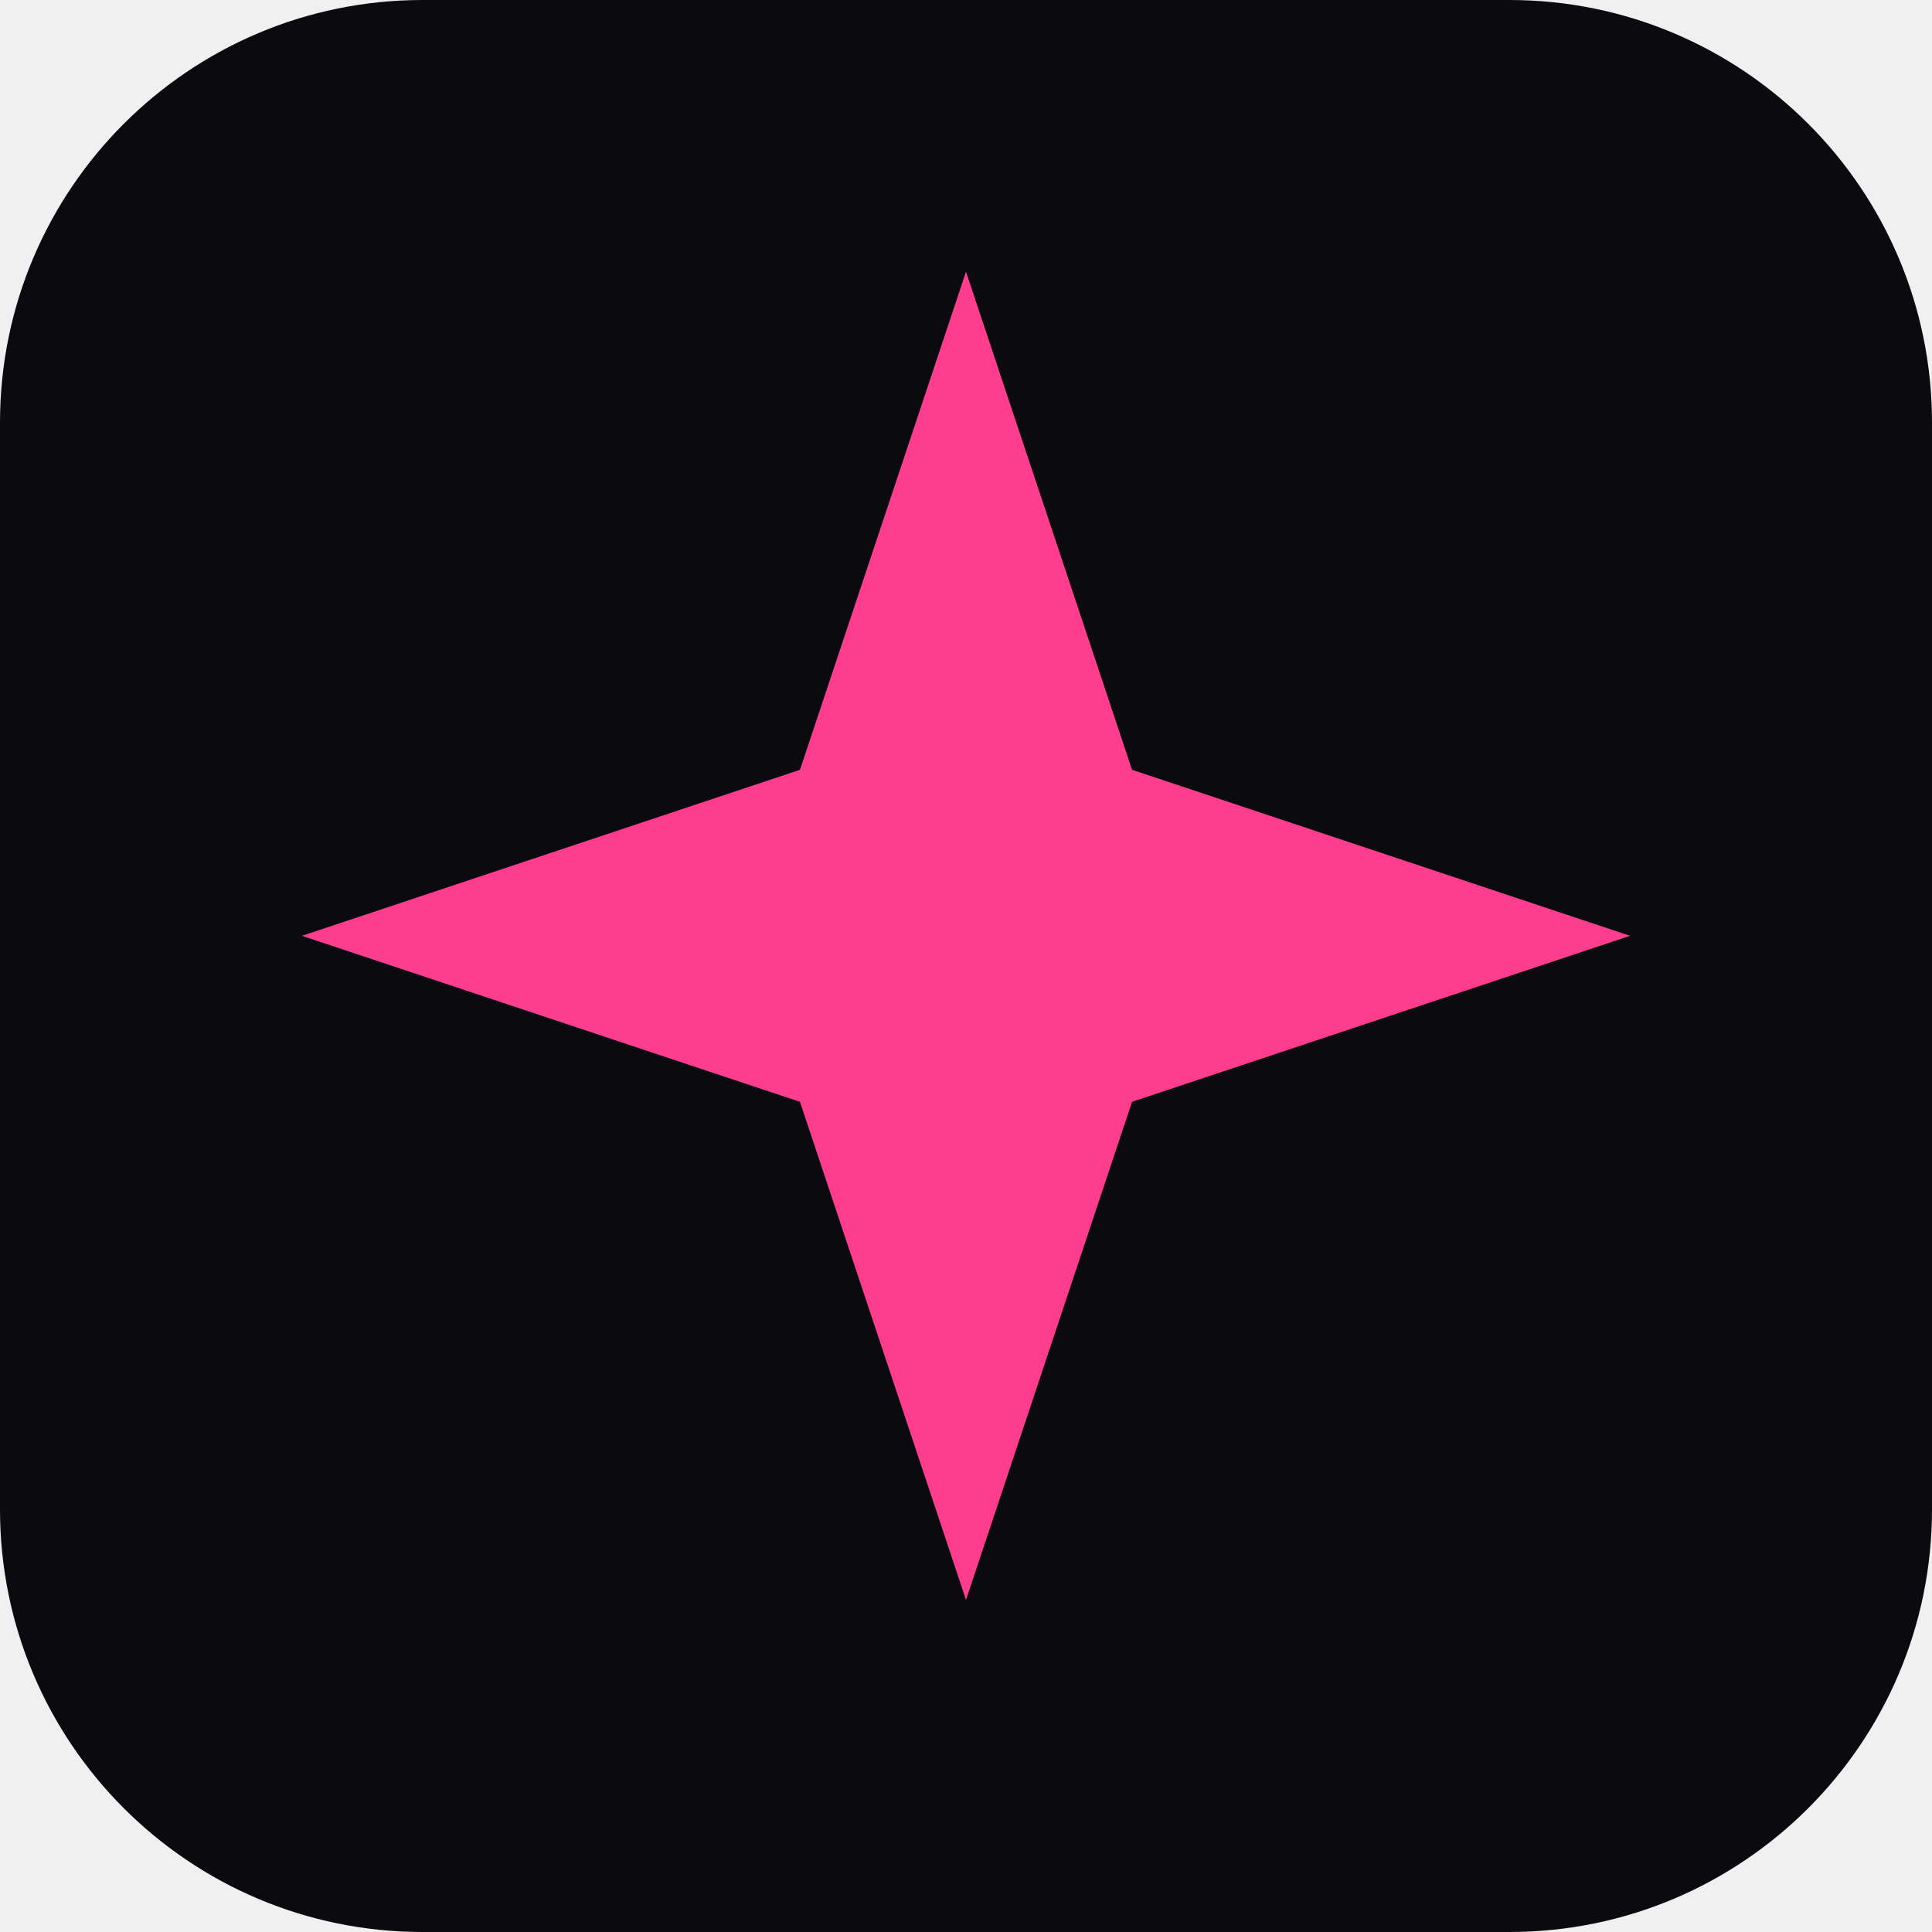
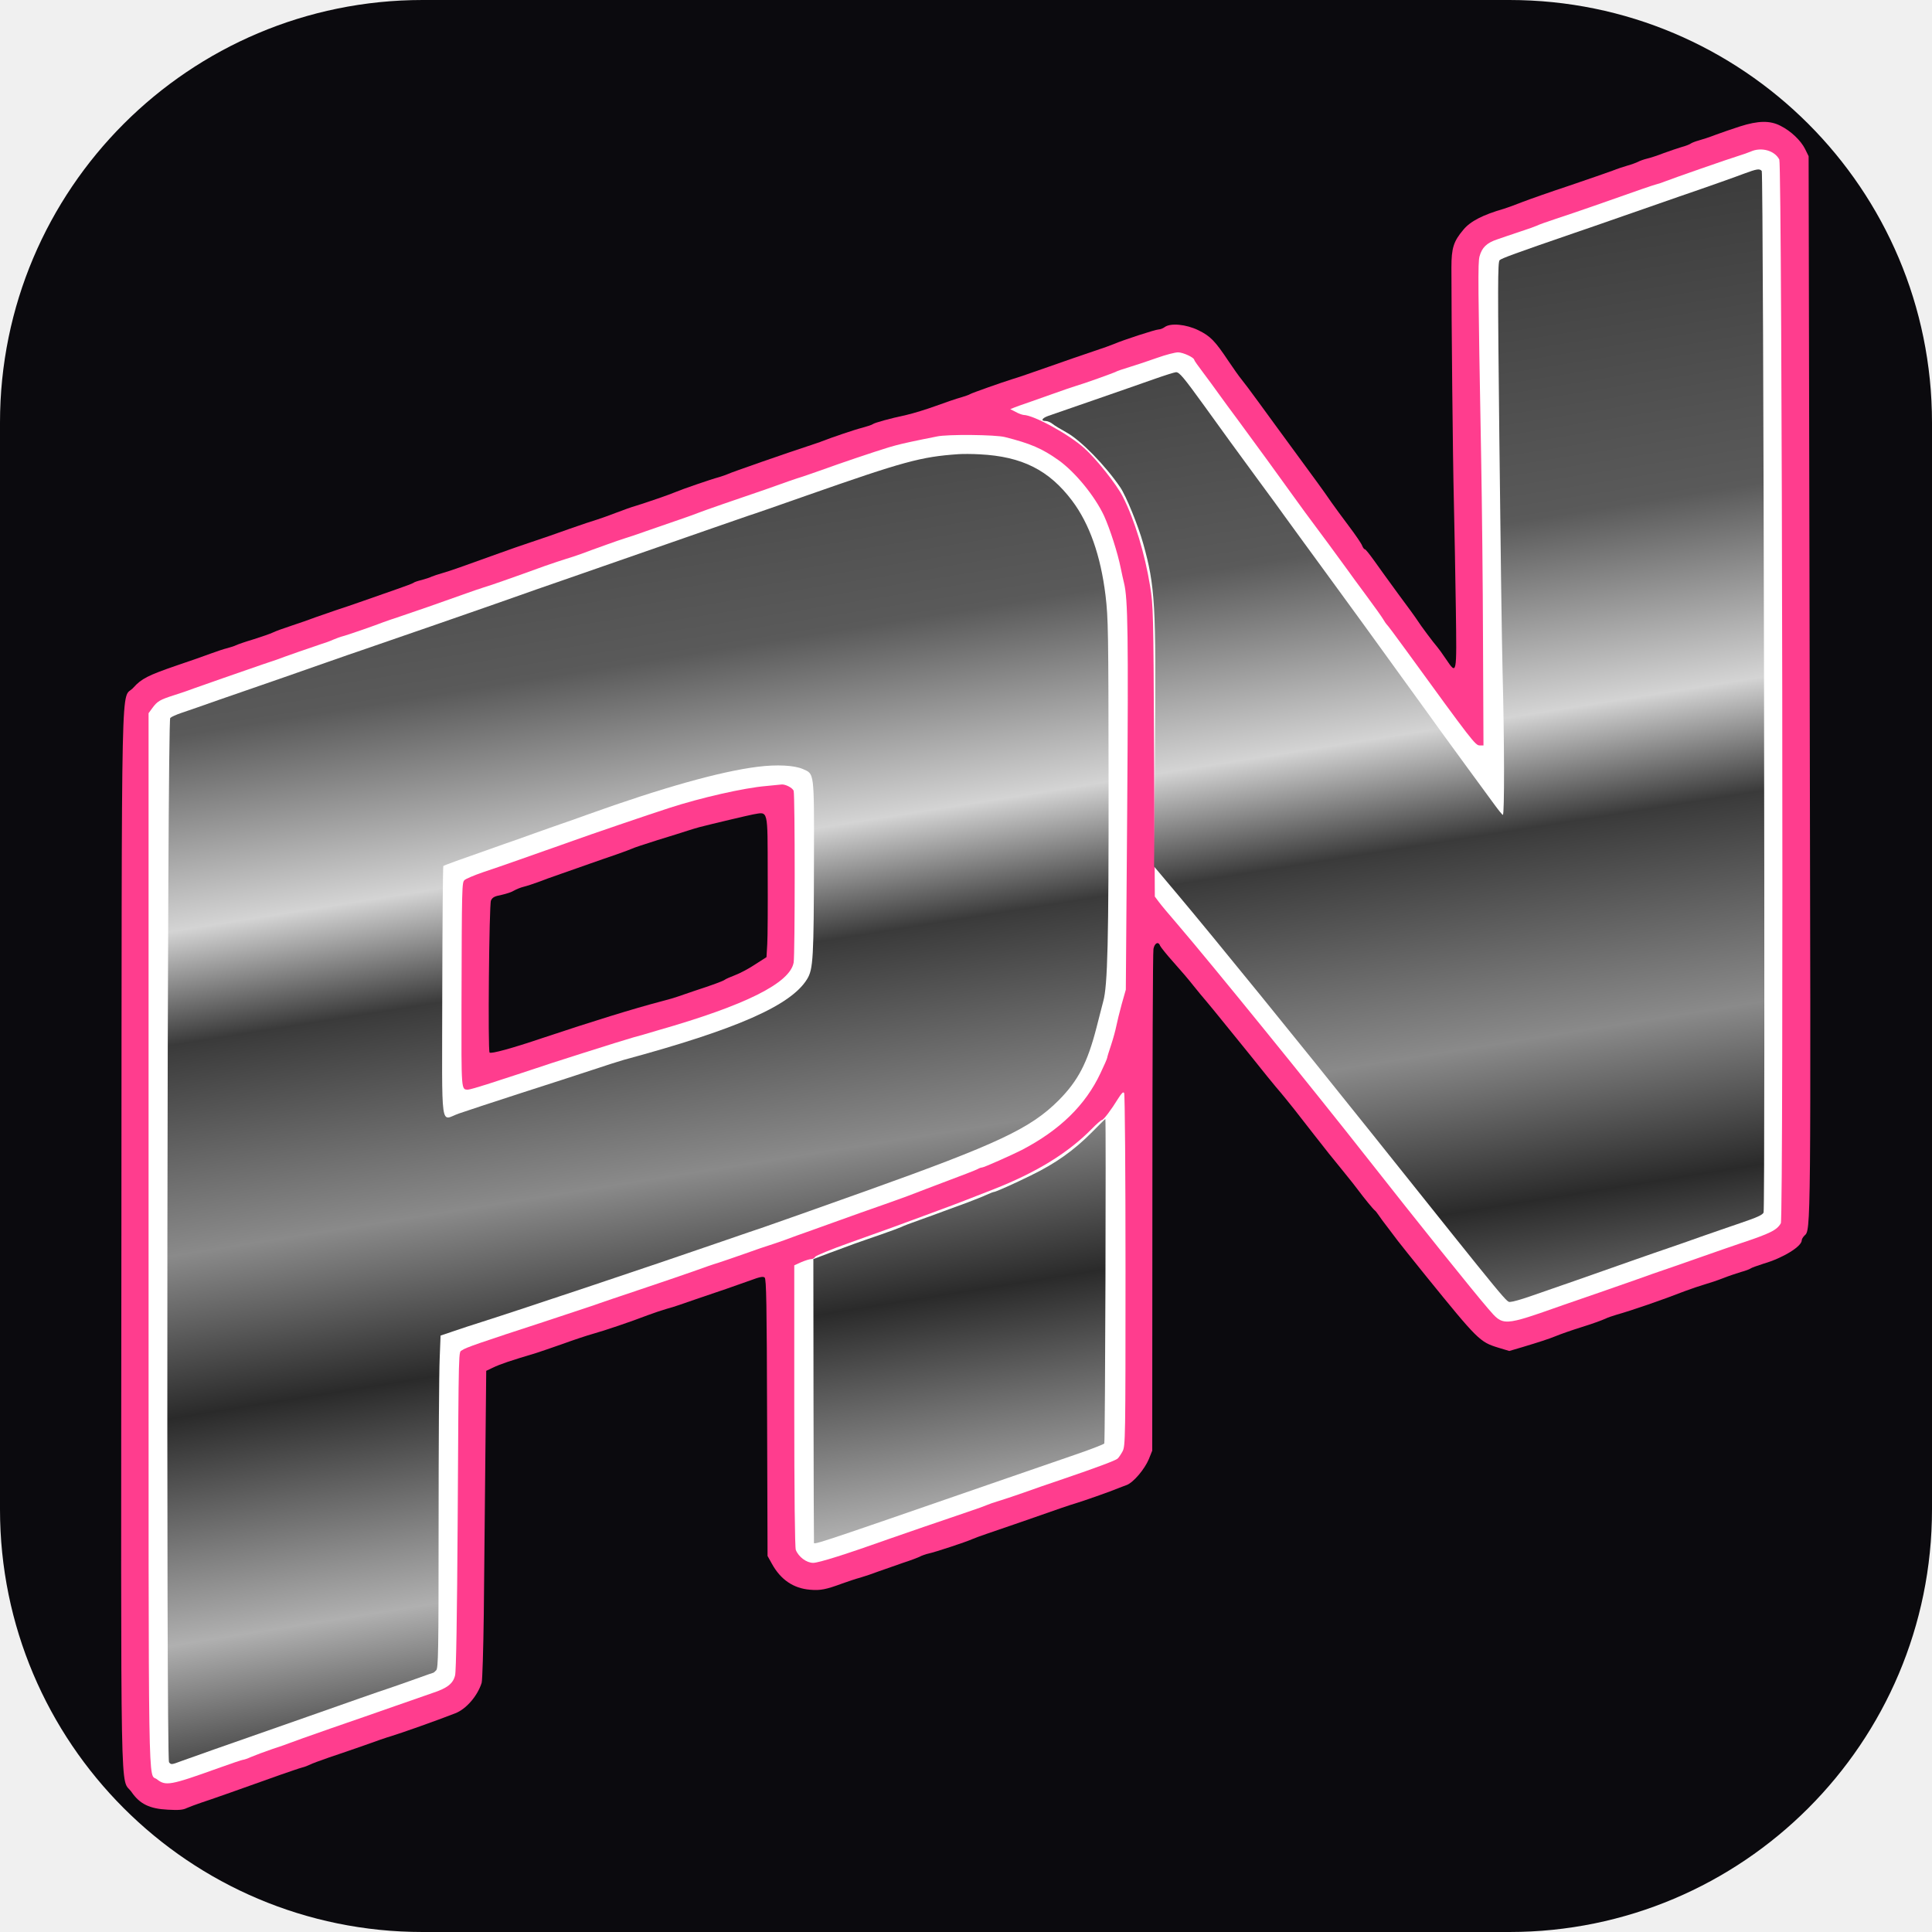
<svg xmlns="http://www.w3.org/2000/svg" viewBox="0 0 64 64">
+   <defs>
+     <linearGradient id="c" x1="0.42" y1="0" x2="0.58" y2="1">
+       <stop offset="0" stop-color="#2e2e2e" />
+       <stop offset="0.28" stop-color="#5a5a5a" />
+       <stop offset="0.4" stop-color="#d4d4d4" />
+       <stop offset="0.47" stop-color="#3a3a3a" />
+       <stop offset="0.6" stop-color="#8a8a8a" />
+       <stop offset="0.7" stop-color="#2a2a2a" />
+       <stop offset="0.84" stop-color="#b0b0b0" />
+       <stop offset="0.92" stop-color="#444" />
+       <stop offset="1" stop-color="#222" />
+     </linearGradient>
+   </defs>
  <rect width="64" height="64" rx="14" fill="#0b0a0e" />
-   <path d="M32 9l5.5 16.5L54 31l-16.5 5.5L32 53l-5.5-16.5L10 31l16.5-5.5z" fill="#ff3d8e" />
+   <svg x="3" y="3" width="58" height="58" viewBox="352 275 1147 1146">
+     <path fill-rule="evenodd" d="M 1432.5 298 C 1427.5 299.6, 1420.3 302.1, 1416.5 303.5 C 1412.7 305, 1407.7 306.6, 1405.5 307.2 C 1403.3 307.8, 1401 308.7, 1400.3 309.2 C 1399.7 309.7, 1397 310.8, 1394.3 311.5 C 1391.7 312.3, 1386.3 314.1, 1382.5 315.5 C 1378.7 317, 1373.8 318.6, 1371.6 319.1 C 1369.5 319.6, 1366.8 320.6, 1365.7 321.2 C 1364.5 321.8, 1361.5 322.9, 1359 323.6 C 1356.5 324.3, 1352 325.8, 1349 327 C 1346 328.1, 1333.4 332.5, 1321 336.7 C 1308.6 340.8, 1294.7 345.7, 1290 347.5 C 1285.3 349.4, 1279.9 351.3, 1278 351.9 C 1264.1 355.9, 1255.9 360.1, 1251.3 365.7 C 1244.9 373.3, 1243.5 377.6, 1243.5 390.5 C 1243.5 425.1, 1244.4 516, 1245.1 543.5 C 1245.5 561.1, 1246.1 592.9, 1246.4 614.2 C 1247 658, 1247.1 657.5, 1239.9 646.9 C 1237.6 643.5, 1235.1 640, 1234.3 639.1 C 1231.8 636.3, 1223.1 624.6, 1221.3 621.7 C 1220.3 620.1, 1214.6 612.2, 1208.6 604.2 C 1202.7 596.1, 1195.5 586.2, 1192.7 582.2 C 1189.9 578.3, 1187.3 575, 1186.8 575 C 1186.3 575, 1185.5 573.9, 1185 572.6 C 1184.5 571.2, 1180.6 565.5, 1176.3 559.8 C 1172 554.1, 1166.8 547, 1164.7 544 C 1162.7 541, 1158.6 535.3, 1155.7 531.3 C 1148.9 522, 1132.5 499.7, 1128.6 494.3 C 1126.9 492, 1121.7 484.8, 1117 478.4 C 1112.3 471.9, 1107.3 465.3, 1105.9 463.6 C 1104.5 461.9, 1100.7 456.6, 1097.5 451.8 C 1088.7 438.6, 1085.7 435.4, 1077.7 431.5 C 1069.7 427.6, 1059.4 426.6, 1055.6 429.5 C 1054.5 430.3, 1052.7 431, 1051.7 431 C 1049.7 431, 1028.5 437.9, 1022.5 440.5 C 1020.9 441.2, 1014.8 443.4, 1009 445.3 C 1003.2 447.2, 990 451.8, 979.5 455.5 C 969 459.2, 958.5 462.8, 956 463.5 C 949.2 465.6, 929.7 472.5, 928.3 473.3 C 927.6 473.8, 924.9 474.7, 922.3 475.5 C 919.6 476.2, 912.3 478.7, 906 481 C 899.7 483.3, 890.9 486, 886.5 487 C 875.3 489.4, 865.7 492.1, 864.5 493 C 863.9 493.5, 860.8 494.5, 857.5 495.4 C 852.6 496.6, 837.1 501.9, 831 504.3 C 830.2 504.7, 826.1 506, 822 507.4 C 809.6 511.4, 770.9 524.9, 769.8 525.6 C 769.3 525.9, 766.7 526.8, 764.2 527.6 C 757.9 529.3, 739.2 535.8, 735.5 537.4 C 731.9 539, 715.3 544.7, 709 546.6 C 706.5 547.3, 700.9 549.3, 696.5 551 C 692.1 552.7, 686.5 554.7, 684 555.5 C 681.5 556.2, 673.2 559, 665.5 561.7 C 657.8 564.5, 646.8 568.3, 641 570.2 C 635.2 572.1, 625.8 575.4, 620 577.5 C 595.9 586.2, 587.2 589.3, 582.5 590.6 C 579.8 591.4, 576.6 592.4, 575.5 592.9 C 574.4 593.5, 571.5 594.4, 569 595.1 C 566.5 595.7, 564 596.5, 563.5 597 C 563 597.4, 558.2 599.2, 553 601 C 547.8 602.8, 537.9 606.3, 531 608.7 C 524.1 611.1, 515.8 614, 512.5 615 C 509.2 616.1, 503.4 618.1, 499.5 619.5 C 495.6 621, 488.4 623.5, 483.5 625.1 C 478.6 626.7, 473.1 628.7, 471.5 629.5 C 469.9 630.3, 464.1 632.3, 458.7 634 C 453.3 635.6, 448.2 637.4, 447.2 637.9 C 446.3 638.4, 443.7 639.2, 441.5 639.8 C 439.3 640.3, 434.4 642, 430.5 643.4 C 426.6 644.9, 416.8 648.3, 408.5 651.1 C 389.6 657.6, 385.3 659.8, 380.1 665.6 C 371.7 675.2, 372.5 637.4, 372.2 1027 C 371.9 1413.1, 371.3 1378.3, 378.9 1389.2 C 384.3 1397, 390.7 1400.1, 402.6 1400.7 C 409.6 1401.1, 412.5 1400.9, 415.1 1399.6 C 417 1398.8, 421.2 1397.2, 424.5 1396.1 C 430.1 1394.3, 451.4 1386.8, 476.5 1377.8 C 482.6 1375.7, 488.9 1373.5, 490.5 1373.1 C 492.2 1372.7, 494.5 1371.8, 495.7 1371.2 C 496.9 1370.5, 502.5 1368.5, 508.2 1366.5 C 513.9 1364.6, 524.4 1361, 531.5 1358.5 C 538.6 1355.9, 546.5 1353.2, 549 1352.5 C 555.3 1350.6, 578.8 1342.3, 590.8 1337.6 C 598 1334.9, 605.5 1326.2, 608.2 1317.6 C 608.7 1315.9, 609.3 1295.8, 609.6 1273 C 609.8 1250.2, 610.3 1204.9, 610.6 1172.3 L 611.2 1113.2 615.4 1111.2 C 620.6 1108.7, 627 1106.6, 644 1101.5 C 646.5 1100.7, 654.4 1098, 661.5 1095.5 C 668.6 1092.9, 677.4 1090, 681 1089 C 688.6 1086.9, 706.3 1080.9, 716.9 1076.8 C 720.9 1075.3, 726.6 1073.4, 729.4 1072.6 C 732.2 1071.8, 735.9 1070.7, 737.5 1070.1 C 740.4 1069.1, 751.6 1065.2, 768.5 1059.5 C 772.9 1058, 780 1055.5, 784.4 1053.9 C 790.3 1051.7, 792.6 1051.2, 793.6 1052.1 C 794.7 1053, 795 1069.1, 795.2 1143.9 L 795.5 1234.5 798.4 1239.7 C 804.1 1250, 812.4 1255.7, 823.3 1256.6 C 830 1257.2, 833.7 1256.5, 844.5 1252.5 C 848.4 1251.1, 853.8 1249.3, 856.5 1248.6 C 859.2 1247.8, 864.6 1246, 868.5 1244.5 C 872.4 1243.1, 879.5 1240.6, 884.5 1238.9 C 889.5 1237.3, 894.4 1235.4, 895.5 1234.8 C 896.6 1234.2, 899.1 1233.3, 901 1232.9 C 905.2 1232, 925.3 1225.4, 929.5 1223.5 C 931.1 1222.8, 935.4 1221.2, 939 1220 C 942.6 1218.8, 952.9 1215.2, 962 1212.1 C 988.2 1202.9, 993.3 1201.2, 997 1200.1 C 1001.2 1198.9, 1021.4 1191.8, 1025 1190.2 C 1026.4 1189.7, 1029 1188.6, 1030.8 1188 C 1035.2 1186.3, 1042.5 1177.7, 1045.3 1171 L 1047.5 1165.5 1047.6 1003 C 1047.6 913.6, 1047.9 838.8, 1048.3 836.8 C 1049.1 832.8, 1051.6 831.7, 1052.7 834.8 C 1053.1 835.7, 1057 840.6, 1061.4 845.5 C 1065.9 850.5, 1071.8 857.4, 1074.5 860.9 C 1077.2 864.3, 1081.1 869, 1083.1 871.3 C 1085 873.6, 1089.6 879.1, 1093.1 883.5 C 1104.2 897.1, 1120.4 917.2, 1122.9 920.4 C 1124.3 922.1, 1126.8 925.1, 1128.4 927.1 C 1130.1 929.1, 1133.1 932.6, 1135 935 C 1138.3 939, 1140.2 941.4, 1153.5 958.5 C 1162.6 970.2, 1164.2 972.1, 1172.5 982.3 C 1176.9 987.7, 1181.5 993.5, 1182.7 995.2 C 1186.1 999.8, 1192.3 1007.4, 1193.3 1008.1 C 1193.8 1008.4, 1194.9 1009.9, 1195.8 1011.2 C 1196.7 1012.6, 1199.5 1016.4, 1202 1019.6 C 1204.5 1022.9, 1207.4 1026.7, 1208.5 1028.2 C 1209.6 1029.7, 1217.9 1040, 1226.9 1051.2 C 1260.8 1093, 1262.1 1094.3, 1274.1 1098 L 1281.4 1100.2 1289.9 1097.7 C 1300.6 1094.5, 1307.6 1092.2, 1311.5 1090.6 C 1315.1 1089.1, 1322.9 1086.4, 1329 1084.5 C 1335.2 1082.6, 1342.1 1080.1, 1344.5 1079 C 1345.6 1078.4, 1348.8 1077.3, 1351.5 1076.5 C 1361.8 1073.6, 1381.8 1066.7, 1396.4 1061 C 1400.7 1059.4, 1406.6 1057.4, 1409.4 1056.6 C 1412.2 1055.8, 1417.7 1054, 1421.5 1052.5 C 1425.3 1051, 1430.7 1049.2, 1433.4 1048.4 C 1436 1047.7, 1438.7 1046.7, 1439.4 1046.2 C 1440 1045.7, 1443.9 1044.3, 1448 1043 C 1460.7 1039.3, 1473 1031.7, 1473 1027.7 C 1473 1026.9, 1473.8 1025.6, 1474.8 1024.6 C 1479 1020.9, 1479 1024, 1478.2 663.5 L 1477.5 317.5 1475.2 312.8 C 1472.4 307.2, 1465.9 301, 1459.1 297.6 C 1452.2 294, 1444.4 294.2, 1432.5 298 M 786 748.7 C 783.7 749.1, 758.7 755, 751 757 C 749.1 757.5, 745.5 758.6, 743 759.4 C 740.5 760.2, 731.8 763, 723.5 765.5 C 715.2 768.1, 707.7 770.6, 706.8 771.1 C 705.8 771.6, 701.1 773.3, 696.3 775 C 691.4 776.6, 683.7 779.4, 679 781 C 674.3 782.7, 666 785.6, 660.5 787.5 C 655 789.4, 648 791.9, 645 793.1 C 642 794.2, 637.8 795.6, 635.7 796.1 C 633.6 796.6, 630.8 797.8, 629.4 798.6 C 628.1 799.5, 624.4 800.7, 621.3 801.4 C 616.6 802.3, 615.3 803, 614.3 805.1 C 613.1 807.6, 612.2 903.5, 613.4 904.7 C 614.3 905.7, 628.2 901.9, 648 895.2 C 681 884.2, 707.1 876.1, 726.5 871 C 730.4 870, 734.9 868.7, 736.5 868.1 C 738.1 867.5, 742.9 865.9, 747 864.5 C 759.9 860.3, 766.5 857.8, 767.5 857 C 768.1 856.5, 771.1 855.2, 774.2 854 C 777.4 852.8, 783.3 849.7, 787.3 847 L 794.8 842.2 795.3 833.8 C 795.6 829.3, 795.7 808.5, 795.6 787.7 C 795.5 744.4, 796.1 747, 786 748.7" fill="#ff3d8e" />
+     <path fill-rule="evenodd" d="M 1439.5 314.5 C 1437.8 315.2, 1434.2 316.5, 1431.5 317.3 C 1425.5 319.1, 1387.7 332.3, 1383.5 334 C 1381.8 334.7, 1379.2 335.6, 1377.5 336 C 1374.6 336.8, 1368.8 338.8, 1337 350 C 1329 352.8, 1317.8 356.6, 1312 358.5 C 1306.2 360.4, 1300.6 362.4, 1299.5 363 C 1298.4 363.5, 1293.5 365.3, 1288.5 366.9 C 1283.5 368.6, 1276.8 370.8, 1273.5 372 C 1266.6 374.3, 1263.5 377.3, 1261.9 383.2 C 1260.8 387.6, 1260.9 399.9, 1263 516.5 C 1263.5 544.5, 1264.1 598.1, 1264.2 635.5 L 1264.5 703.5 1262 703.5 C 1259.2 703.5, 1257.1 700.8, 1214.1 641.6 C 1206.5 631.1, 1201.5 624.5, 1200.9 624 C 1200.6 623.7, 1199.7 622.4, 1198.9 621 C 1198.1 619.6, 1193 612.4, 1187.5 605 C 1182 597.6, 1176.8 590.5, 1176 589.3 C 1174 586.4, 1153 557.9, 1147.7 550.9 C 1145.4 547.8, 1141.5 542.4, 1139 538.9 C 1130.1 526.5, 1117.2 508.7, 1103.7 490.4 C 1099.2 484.4, 1093.5 476.6, 1091 473.1 C 1088.5 469.6, 1083.9 463.3, 1080.8 459.2 C 1077.6 455, 1075 451.3, 1075 450.9 C 1075 449.4, 1067.7 446, 1064.4 446 C 1062.5 446, 1056.3 447.6, 1050.7 449.6 C 1045.1 451.6, 1037 454.3, 1032.7 455.6 C 1028.4 456.9, 1024.3 458.3, 1023.7 458.7 C 1022.5 459.4, 1002.2 466.7, 997.5 468 C 995.9 468.5, 988.6 470.9, 981.5 473.5 C 974.4 476, 966.7 478.7, 964.5 479.5 C 962.3 480.2, 959.1 481.4, 957.5 482 L 954.5 483.2 958 485 C 959.9 486.1, 962.3 486.9, 963.2 487 C 969.9 487.1, 992.9 499.7, 1002.9 508.7 C 1010.9 515.8, 1024.2 532.6, 1028.2 540.5 C 1035.9 555.5, 1042.7 578, 1046.1 599.1 C 1048.2 612, 1048.3 616, 1048.7 707.5 L 1049.2 802.5 1051.8 806 C 1053.2 807.9, 1058.7 814.5, 1064 820.6 C 1086.7 847.1, 1152 927.5, 1189 974.6 C 1221.7 1016.2, 1257.9 1061.3, 1267.5 1072.4 C 1277.6 1084.1, 1276.7 1084.2, 1317 1070 C 1328.3 1066.1, 1340.7 1061.8, 1344.5 1060.5 C 1348.3 1059.2, 1357.3 1056, 1364.5 1053.5 C 1371.7 1050.9, 1380 1048, 1383 1047 C 1386 1046, 1396.4 1042.4, 1406 1039 C 1415.6 1035.6, 1427.5 1031.5, 1432.5 1029.8 C 1452.4 1023.2, 1456.8 1021, 1459.3 1016.5 C 1461.2 1013.2, 1460.2 323.4, 1458.3 319.7 C 1455.3 313.8, 1446.5 311.3, 1439.5 314.5 M 906.5 501.1 C 904.3 501.5, 900.2 502.4, 897.5 502.9 C 884.9 505.5, 881.1 506.4, 875 508.2 C 865.2 511.2, 843.8 518.4, 830.9 523.1 C 824.6 525.3, 817.5 527.8, 815 528.5 C 812.5 529.3, 807.4 531.1, 803.5 532.5 C 799.6 533.9, 794 535.9, 791 536.9 C 777.6 541.4, 752.3 550.2, 750.5 551 C 749.4 551.5, 743.8 553.5, 738 555.5 C 732.2 557.5, 722.3 560.9, 716 563.1 C 709.7 565.4, 703.1 567.5, 701.5 568 C 699.9 568.5, 694.9 570.2, 690.5 571.8 C 686.1 573.4, 681.6 575, 680.5 575.4 C 679.4 575.8, 676.2 577, 673.5 578 C 670.8 579, 666.2 580.5, 663.5 581.3 C 660.8 582.1, 654.7 584.2, 650 585.8 C 628 593.8, 612.2 599.3, 609.5 600 C 607.9 600.5, 601.3 602.7, 595 605 C 577.6 611.2, 567.6 614.7, 556 618.6 C 550.2 620.5, 544.8 622.4, 544 622.7 C 538.7 624.8, 520 631.3, 517.5 631.9 C 515.8 632.3, 512.9 633.4, 511 634.2 C 509.1 635.1, 505.2 636.5, 502.5 637.3 C 498.2 638.7, 478.6 645.5, 474 647.3 C 473.2 647.6, 468.9 649, 464.5 650.5 C 452 654.8, 423.9 664.6, 419.5 666.2 C 417.3 667.1, 411.7 669, 407 670.5 C 397.3 673.6, 395.8 674.5, 392.4 679.1 L 390 682.4 390 1027.7 C 390 1404.7, 389.6 1376.1, 395.5 1380.8 C 401.2 1385.3, 404.2 1384.8, 435.6 1373.5 C 444 1370.5, 451.3 1368, 451.9 1368 C 452.5 1368, 454.9 1367.2, 457.3 1366.1 C 459.6 1365.1, 465.8 1362.8, 471 1361 C 476.2 1359.3, 481.4 1357.5, 482.5 1357 C 483.6 1356.5, 495.8 1352.2, 509.5 1347.4 C 523.2 1342.7, 542.1 1336.1, 551.5 1332.8 C 560.9 1329.5, 571.8 1325.7, 575.9 1324.3 C 585.7 1321.1, 589.5 1318.1, 590.8 1312.7 C 591.5 1310, 592.1 1274.5, 592.5 1210.5 C 593.2 1093.5, 593 1101.4, 595.4 1099.7 C 597.7 1098, 606.6 1094.9, 650.5 1080.6 C 668.6 1074.6, 684.4 1069.4, 685.5 1068.9 C 686.6 1068.5, 698.3 1064.5, 711.5 1060.1 C 724.7 1055.7, 740.7 1050.2, 747 1048 C 753.3 1045.7, 760.5 1043.2, 763 1042.5 C 765.5 1041.7, 773.4 1039, 780.5 1036.5 C 787.6 1033.9, 794.9 1031.5, 796.5 1031 C 798.1 1030.5, 802.6 1029, 806.5 1027.6 C 810.4 1026.1, 818.5 1023.2, 824.5 1021.1 C 830.5 1019, 838.2 1016.2, 841.5 1015 C 849.5 1012.1, 862.7 1007.4, 872.5 1004 C 876.9 1002.5, 883.6 1000, 887.5 998.6 C 891.4 997.1, 896.8 995, 899.5 994 C 925.3 984.3, 931.7 981.8, 933.2 981 C 934.2 980.4, 935.4 980, 936 980 C 937.2 980, 955.2 972, 962.1 968.5 C 987 955.5, 1003.8 939.1, 1013.6 918.2 C 1016 913.2, 1018 908.6, 1018 908.1 C 1018 907.6, 1019.2 903.8, 1020.6 899.6 C 1022 895.4, 1023.5 889.8, 1024 887.2 C 1024.5 884.6, 1026.1 878.2, 1027.5 873 L 1030.2 863.5 1031.1 745.5 C 1031.9 631.1, 1031.6 607.5, 1029 597 C 1028.5 595.1, 1027.6 590.8, 1026.9 587.5 C 1024.9 577.4, 1019.8 561.6, 1015.9 553 C 1009.9 540.2, 997.1 524.5, 986.2 516.7 C 975.4 509, 967.7 505.7, 951 501.5 C 944.8 499.9, 913.2 499.6, 906.5 501.1 M 794.5 730.1 C 780.1 731.3, 751.6 737.8, 731 744.5 C 716.8 749.1, 679.5 761.8, 666.5 766.5 C 659.4 769, 651.7 771.8, 649.5 772.5 C 647.3 773.3, 639.6 776, 632.5 778.5 C 625.4 781, 614.8 784.7, 609 786.6 C 603.2 788.6, 597.8 790.9, 597 791.7 C 595.3 793.3, 595.2 794.4, 595 874.4 C 594.9 930.1, 594.8 928.9, 599.2 929 C 600.2 929, 605.8 927.4, 611.7 925.5 C 617.7 923.6, 626.8 920.6, 632 918.9 C 637.2 917.2, 642.4 915.5, 643.5 915.1 C 647.4 913.6, 701.9 896.3, 707.5 894.8 C 709.7 894.2, 712.6 893.4, 714 893 C 715.4 892.6, 719.8 891.3, 723.8 890.1 C 781.2 873.7, 810.2 859.2, 812.6 845.7 C 813.5 840.5, 813.5 736.2, 812.6 733.3 C 812 731.3, 807.1 728.8, 804.6 729.1 C 804 729.2, 799.5 729.6, 794.5 730.1 M 1025.2 934.8 C 1020.6 942.3, 1015.6 948.9, 1014.5 948.9 C 1013.9 949, 1011 951.5, 1008 954.6 C 992.5 970.4, 971.8 983.2, 943.5 994.3 C 930.8 999.3, 916.4 1004.9, 910.5 1007 C 907.8 1008, 901.7 1010.3, 897 1012 C 883.6 1017, 872.1 1021.2, 849 1029.4 C 837.2 1033.6, 827.2 1037.7, 826.7 1038.5 C 826.3 1039.3, 825.1 1040, 824.1 1040 C 823.1 1040, 820.2 1040.9, 817.6 1042 L 813 1044.1 813 1136 C 813 1194.5, 813.4 1228.8, 814 1230.5 C 815.8 1235.1, 821 1239, 825.4 1239 C 829 1239, 847.1 1233.3, 876 1223 C 887.2 1219.1, 905.4 1212.8, 927 1205.5 C 932.8 1203.6, 938.4 1201.5, 939.5 1201 C 940.6 1200.5, 943.8 1199.4, 946.5 1198.6 C 949.2 1197.8, 956.7 1195.3, 963 1193.1 C 969.3 1190.8, 981 1186.8, 989 1184.1 C 1011.9 1176.3, 1023.2 1172, 1024.7 1170.8 C 1025.5 1170.2, 1027 1167.9, 1028.1 1165.9 C 1029.9 1162.2, 1030 1158.7, 1030 1047.3 C 1030 984.2, 1029.6 931.9, 1029.1 931.2 C 1028.5 930.2, 1027.5 931.2, 1025.2 934.8" fill="#fff" />
+     <path fill-rule="evenodd" d="M 1435 329 C 1430.9 330.6, 1411.8 337.4, 1392.5 344 C 1373.2 350.7, 1353.2 357.7, 1348 359.5 C 1342.8 361.3, 1332 365.1, 1324 367.8 C 1285.3 381.1, 1276.4 384.4, 1275.1 385.6 C 1273.8 386.8, 1273.8 402.1, 1274.9 502.7 C 1275.6 566.4, 1276.5 634.9, 1277 655 C 1278.2 699.7, 1278.3 749, 1277.2 749 C 1276.8 749, 1274 745.5, 1270.9 741.2 C 1267.8 737, 1259.7 725.9, 1252.8 716.5 C 1246 707.1, 1235.5 692.9, 1229.7 684.7 C 1223.8 676.6, 1214.4 663.6, 1208.7 655.7 C 1203 647.9, 1197.1 639.6, 1195.4 637.3 C 1193.8 635, 1180.1 616.2, 1165 595.5 C 1149.9 574.8, 1135.9 555.7, 1134 553 C 1132.1 550.3, 1124.7 540.1, 1117.5 530.4 C 1101 507.9, 1095.1 499.8, 1081.5 480.9 C 1068.1 462.4, 1065.3 459, 1063.1 459 C 1062.2 459, 1055.6 461.1, 1048.5 463.6 C 1041.3 466.1, 1023.8 472.3, 1009.5 477.2 C 995.2 482.1, 981.6 486.9, 979.2 487.7 C 975.1 489.2, 974.3 491, 977.9 491 C 978.9 491, 980.8 491.8, 982.1 492.8 C 983.4 493.9, 987.6 496.4, 991.4 498.5 C 1000.8 503.7, 1016.8 520.1, 1026.6 534.5 C 1030.4 540.1, 1038.3 559.5, 1041.6 571.3 C 1049.4 599.2, 1050.1 611.2, 1049.3 705.4 L 1048.7 782.8 1064.1 801.1 C 1088.3 829.9, 1141.4 895.2, 1191.2 957.5 C 1285.4 1075.4, 1279.3 1068, 1282.4 1068 C 1283.6 1068, 1289 1066.5, 1294.5 1064.6 C 1307.3 1060.2, 1339.5 1049, 1362 1041 C 1371.6 1037.6, 1382.7 1033.8, 1386.5 1032.5 C 1390.3 1031.2, 1399.3 1028.1, 1406.5 1025.5 C 1413.7 1023, 1425.7 1018.8, 1433.4 1016.2 C 1443.8 1012.7, 1447.4 1011, 1448 1009.5 C 1449.2 1006.3, 1448 328.7, 1446.8 327.2 C 1445.4 325.5, 1443.6 325.8, 1435 329 M 920.5 512.7 C 896 514.4, 884.9 517.4, 820.5 540 C 802.9 546.2, 786 552.1, 783 553 C 780 554, 769.9 557.5, 760.5 560.8 C 734.1 570, 696.2 583.2, 666 593.7 C 650.9 598.9, 634.9 604.5, 630.5 606.1 C 619.7 610, 536.9 638.7, 530 641 C 527 642, 516 645.8, 505.5 649.5 C 482.9 657.4, 471.9 661.3, 462.5 664.5 C 458.6 665.8, 446.9 669.9, 436.5 673.5 C 426.1 677.2, 414.8 681.1, 411.5 682.2 C 408.2 683.3, 404.9 684.8, 404.2 685.5 C 402.2 687.3, 401.5 1366.9, 403.4 1369.6 C 404.7 1371.3, 405 1371.3, 411.6 1368.8 C 415.4 1367.4, 425 1364, 433 1361.2 C 441 1358.4, 468.2 1348.9, 493.5 1340 C 518.8 1331.1, 542.6 1322.7, 546.5 1321.5 C 550.4 1320.2, 558.6 1317.3, 564.8 1315.1 C 571.1 1312.8, 576.3 1311, 576.5 1311 C 576.7 1311, 577.6 1310.3, 578.4 1309.4 C 579.8 1308, 580 1298, 580 1214.1 C 580 1162.5, 580.3 1113.5, 580.7 1105.2 L 581.3 1090.1 589.9 1087.2 C 594.6 1085.6, 603 1082.8, 608.5 1081.1 C 633.7 1073.1, 724.3 1042.8, 765.5 1028.5 C 777.6 1024.3, 790 1020.1, 793 1019.1 C 798 1017.4, 832 1005.4, 860.5 995.2 C 946.1 964.6, 967.8 954.4, 986.1 936.1 C 998.9 923.2, 1005 911.6, 1011 888.3 C 1012.6 881.8, 1014.7 874.1, 1015.4 871.2 C 1018.3 861, 1019 831.1, 1018.9 726 C 1018.8 628.6, 1018.7 620.4, 1016.9 605.2 C 1013.7 579.1, 1006.4 558.4, 995.1 543.3 C 979.9 523.1, 962.2 514.2, 934.5 512.8 C 929.5 512.5, 923.2 512.5, 920.5 512.7 M 789 717.5 C 764.7 720.5, 726.2 731.3, 677 749 C 670.7 751.3, 663 754, 660 755 C 657 756.1, 649.3 758.7, 643 761 C 636.7 763.3, 627.9 766.4, 623.5 767.9 C 591.9 779, 583.7 782, 583.1 782.5 C 582.8 782.9, 582.5 820, 582.4 865.1 C 582.3 959.3, 580.8 948.9, 593.4 944.6 C 597.3 943.2, 615.4 937.3, 633.5 931.4 C 651.6 925.6, 673.2 918.6, 681.3 915.9 C 689.4 913.2, 698.4 910.3, 701.3 909.5 C 775.2 889.5, 810.8 873.9, 821.4 856.6 C 825.4 850.1, 825.8 843, 825.9 778.2 C 826 720.4, 826.2 722.3, 818.7 719 C 813 716.5, 801.6 715.9, 789 717.5 M 1008 956.9 C 996.3 968.7, 984.3 977.3, 968 985.2 C 957.3 990.5, 944.9 996, 943.9 996 C 943.4 996, 941.1 996.9, 938.7 998 C 936.4 999.1, 930.7 1001.3, 926 1003.1 C 921.3 1004.8, 914.6 1007.3, 911 1008.6 C 907.4 1010, 900.1 1012.6, 894.8 1014.5 C 889.5 1016.4, 884.3 1018.3, 883.3 1018.9 C 882.3 1019.4, 876.1 1021.7, 869.5 1024 C 862.9 1026.3, 855 1029, 852 1030.1 C 849 1031.2, 844.2 1033, 841.5 1034 C 838.8 1035, 834 1036.7, 831 1037.9 L 825.5 1040 825.6 1132.3 C 825.7 1183, 825.8 1224.8, 825.9 1225.2 C 826.2 1227.3, 816.9 1230.4, 952.5 1183.5 C 967.9 1178.2, 988.4 1171.1, 998 1167.8 C 1007.6 1164.5, 1015.8 1161.3, 1016.1 1160.8 C 1016.7 1159.8, 1017.3 947.8, 1016.8 948.2 C 1016.6 948.2, 1012.7 952.2, 1008 956.9" fill="url(#c)" />
+   </svg>
</svg>
